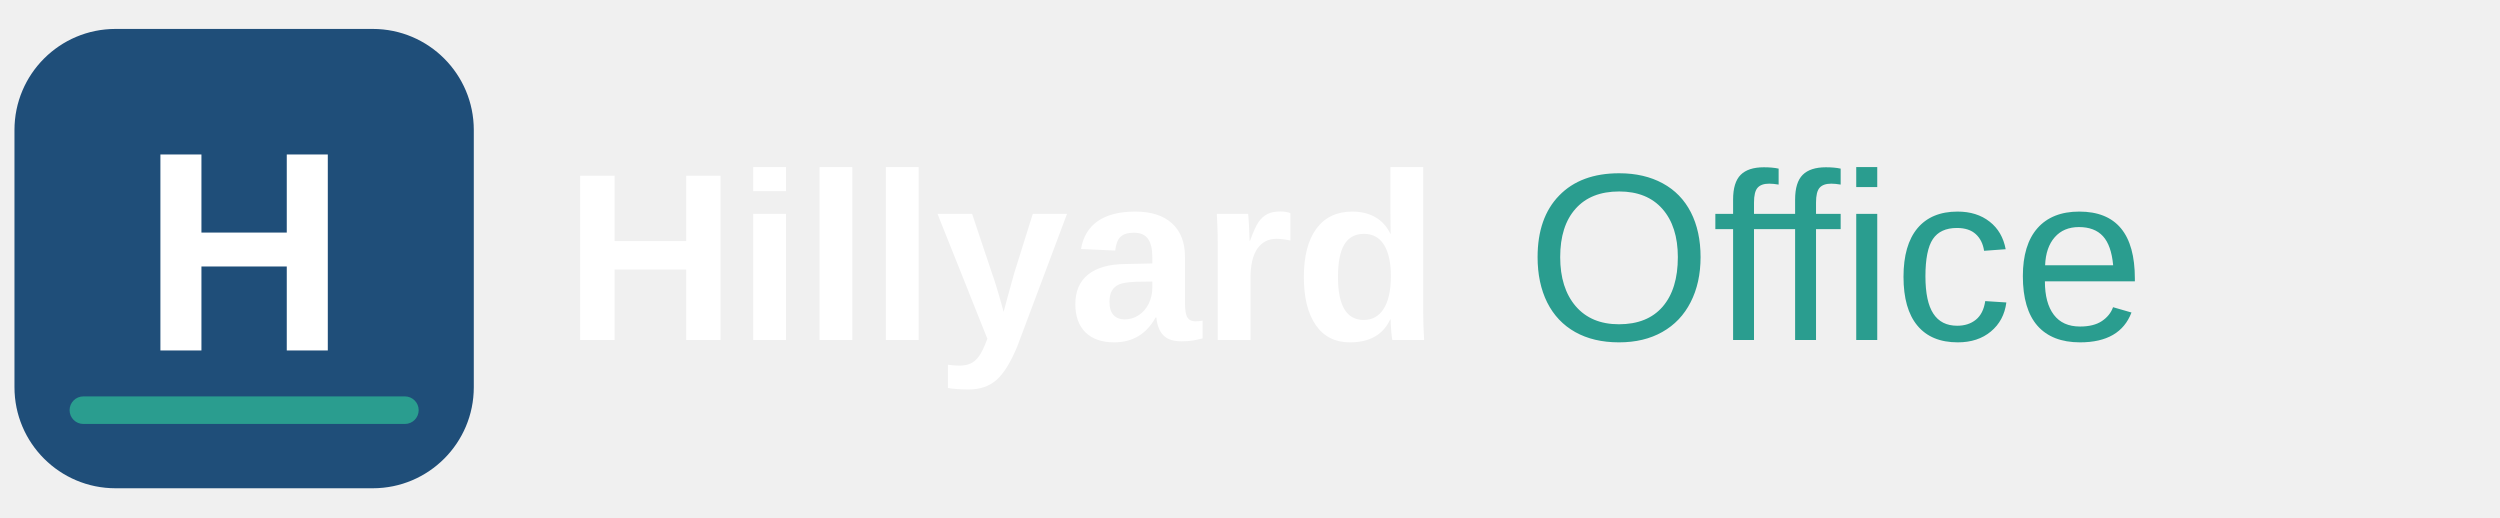
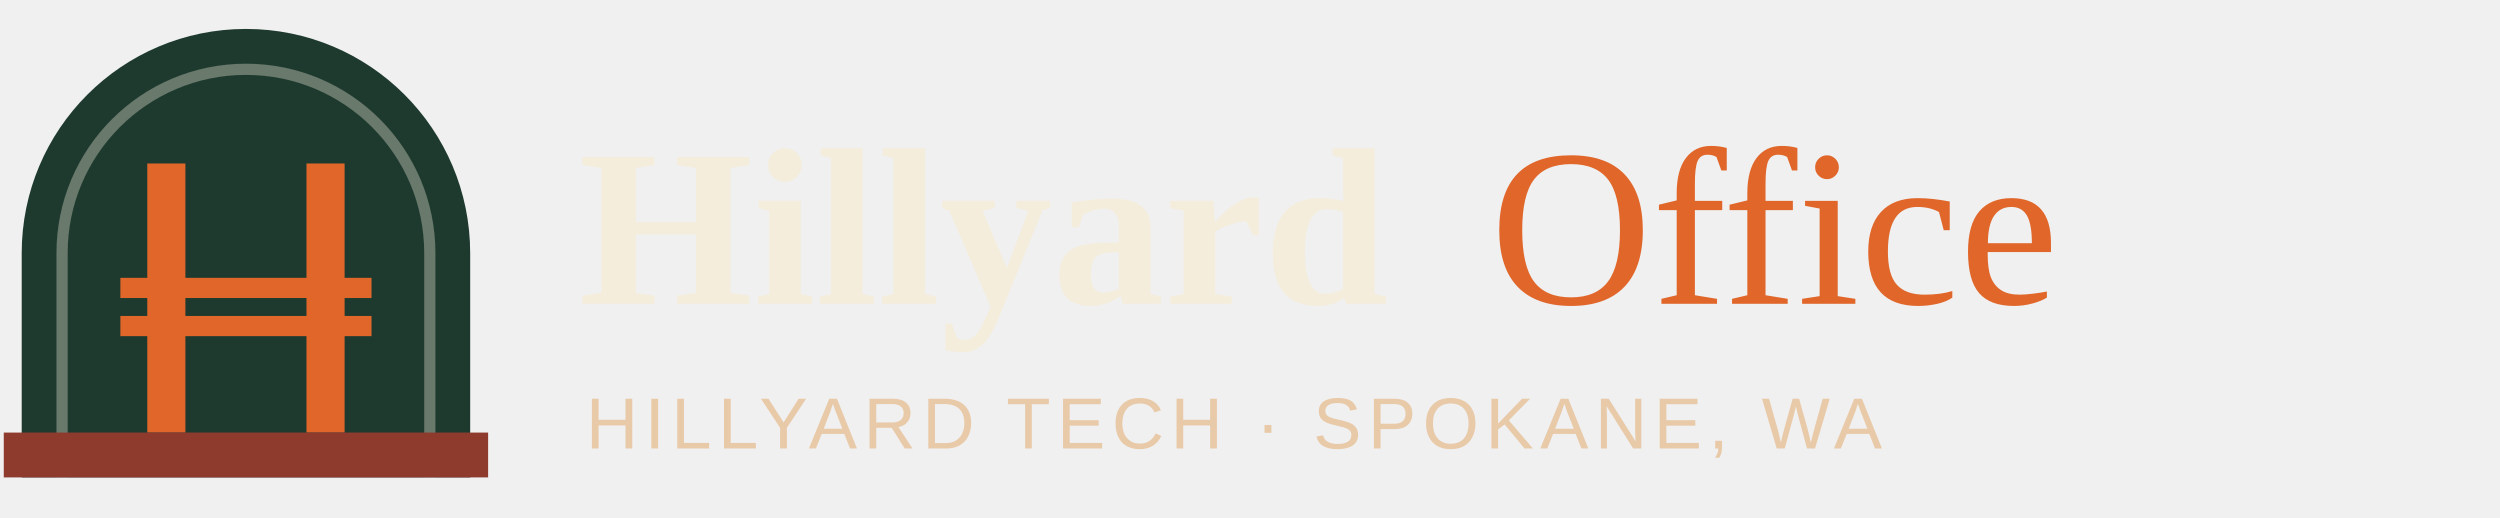
<svg xmlns="http://www.w3.org/2000/svg" width="345.611" height="71.5" viewBox="0 0 345.611 71.5">
-   <rect x="2" y="4" width="63.5" height="63.5" rx="13.97" fill="#1F4E79" />
-   <rect x="9.62" y="54.8" width="48.26" height="3.81" rx="1.905" fill="#2A9D8F" />
-   <text x="33.75" y="48.45" font-family="Liberation Sans, Arial, Helvetica, sans-serif" font-weight="bold" font-size="39.37" text-anchor="middle" fill="#FFFFFF">H</text>
-   <text x="78" y="47" font-family="Liberation Sans, Arial, Helvetica, sans-serif" font-weight="bold" font-size="33" fill="#FFFFFF">Hillyard</text>
-   <text x="211" y="47" font-family="Liberation Sans, Arial, Helvetica, sans-serif" font-size="33" fill="#2A9D8F">Office</text>
+   <path d="M3,66 L3,35.0 A31.0,31.0 0 0 1 65,35.0 L65,66 Z" fill="#1E3A2F" />
+   <path d="M8.58,66 L8.58,35.0 A25.42,25.42 0 0 1 59.42,35.0 L59.42,66" fill="none" stroke="#F4EDDC" stroke-width="1.55" opacity="0.35" />
+   <rect x="20.36" y="22.6" width="5.27" height="37.2" fill="#E0662A" />
+   <rect x="42.37" y="22.6" width="5.27" height="37.2" fill="#E0662A" />
+   <rect x="16.64" y="38.41" width="34.72" height="2.79" fill="#E0662A" />
+   <rect x="16.64" y="43.68" width="34.72" height="2.79" fill="#E0662A" />
+   <rect x="0.52" y="59.8" width="66.96" height="6.2" fill="#8E3B2E" />
+   <text x="80" y="42" font-family="Liberation Serif, Georgia, serif" font-weight="bold" font-size="31" fill="#F4EDDC">Hillyard</text>
+   <text x="206" y="42" font-family="Liberation Serif, Georgia, serif" font-size="31" fill="#E0662A">Office</text>
+   <text x="81" y="62" font-family="Liberation Sans, Arial, sans-serif" font-size="10" letter-spacing="0.9" fill="#E8C9A8">HILLYARD TECH · SPOKANE, WA</text>
</svg>
